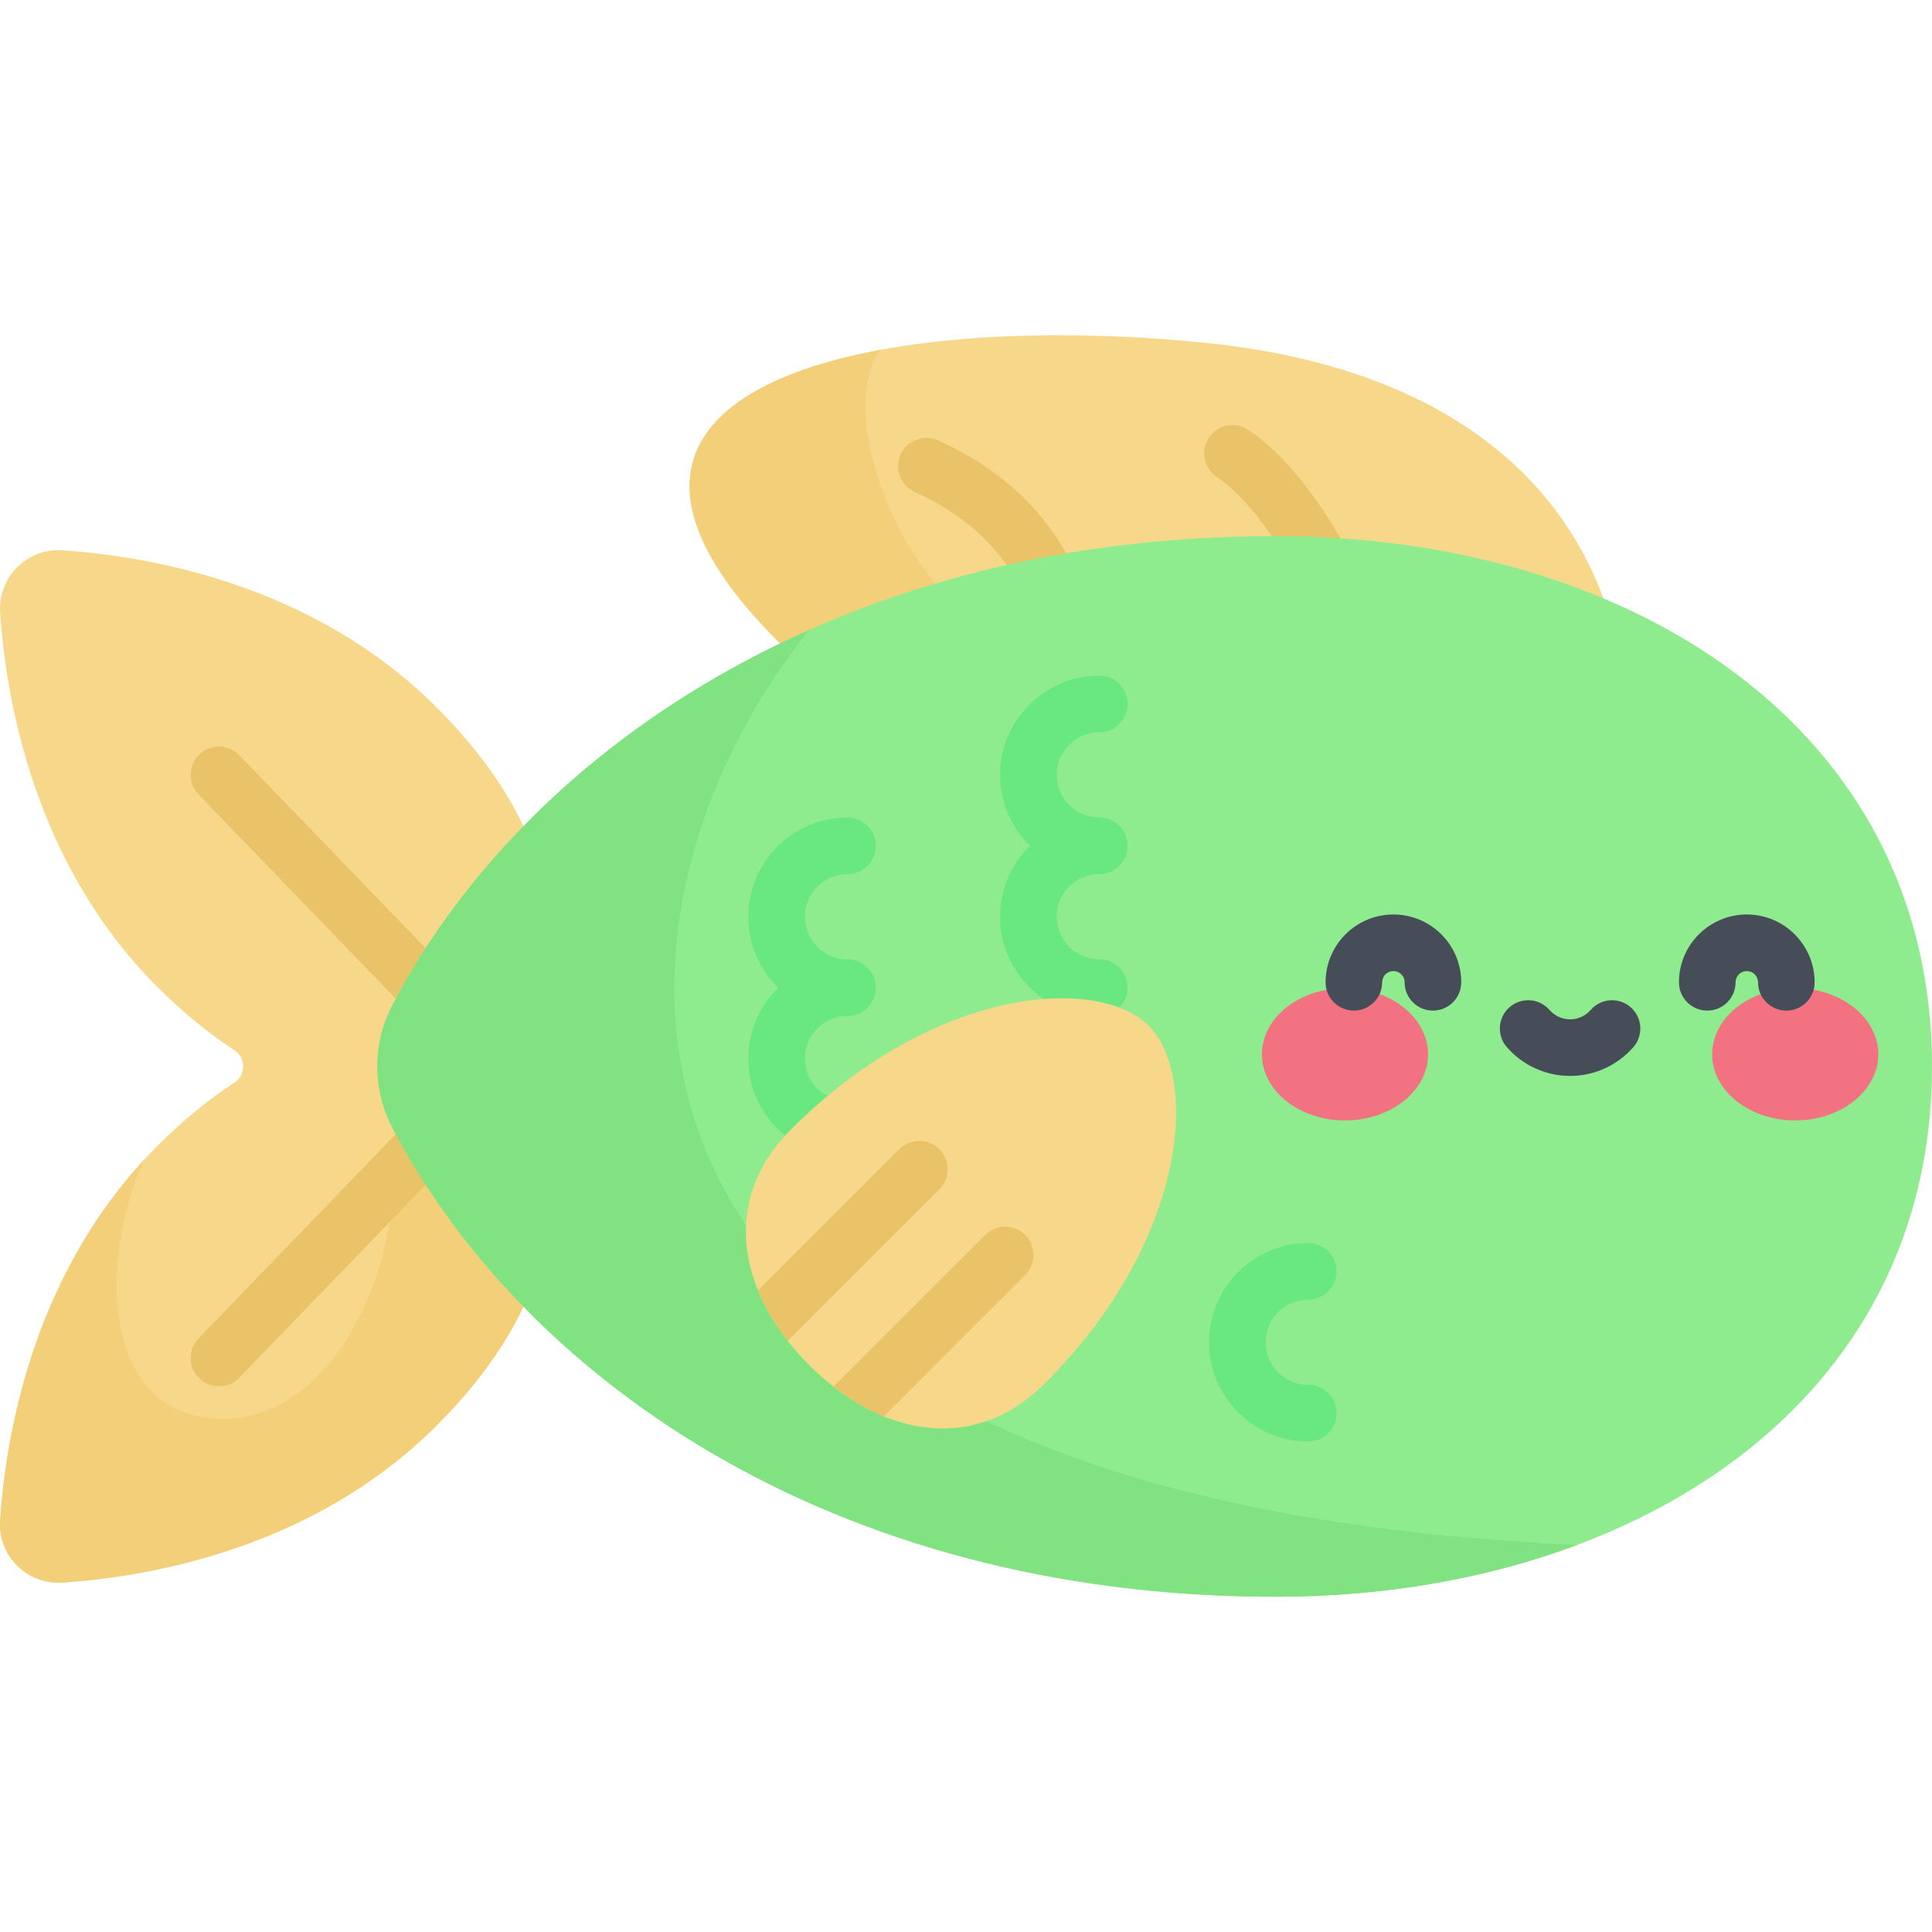
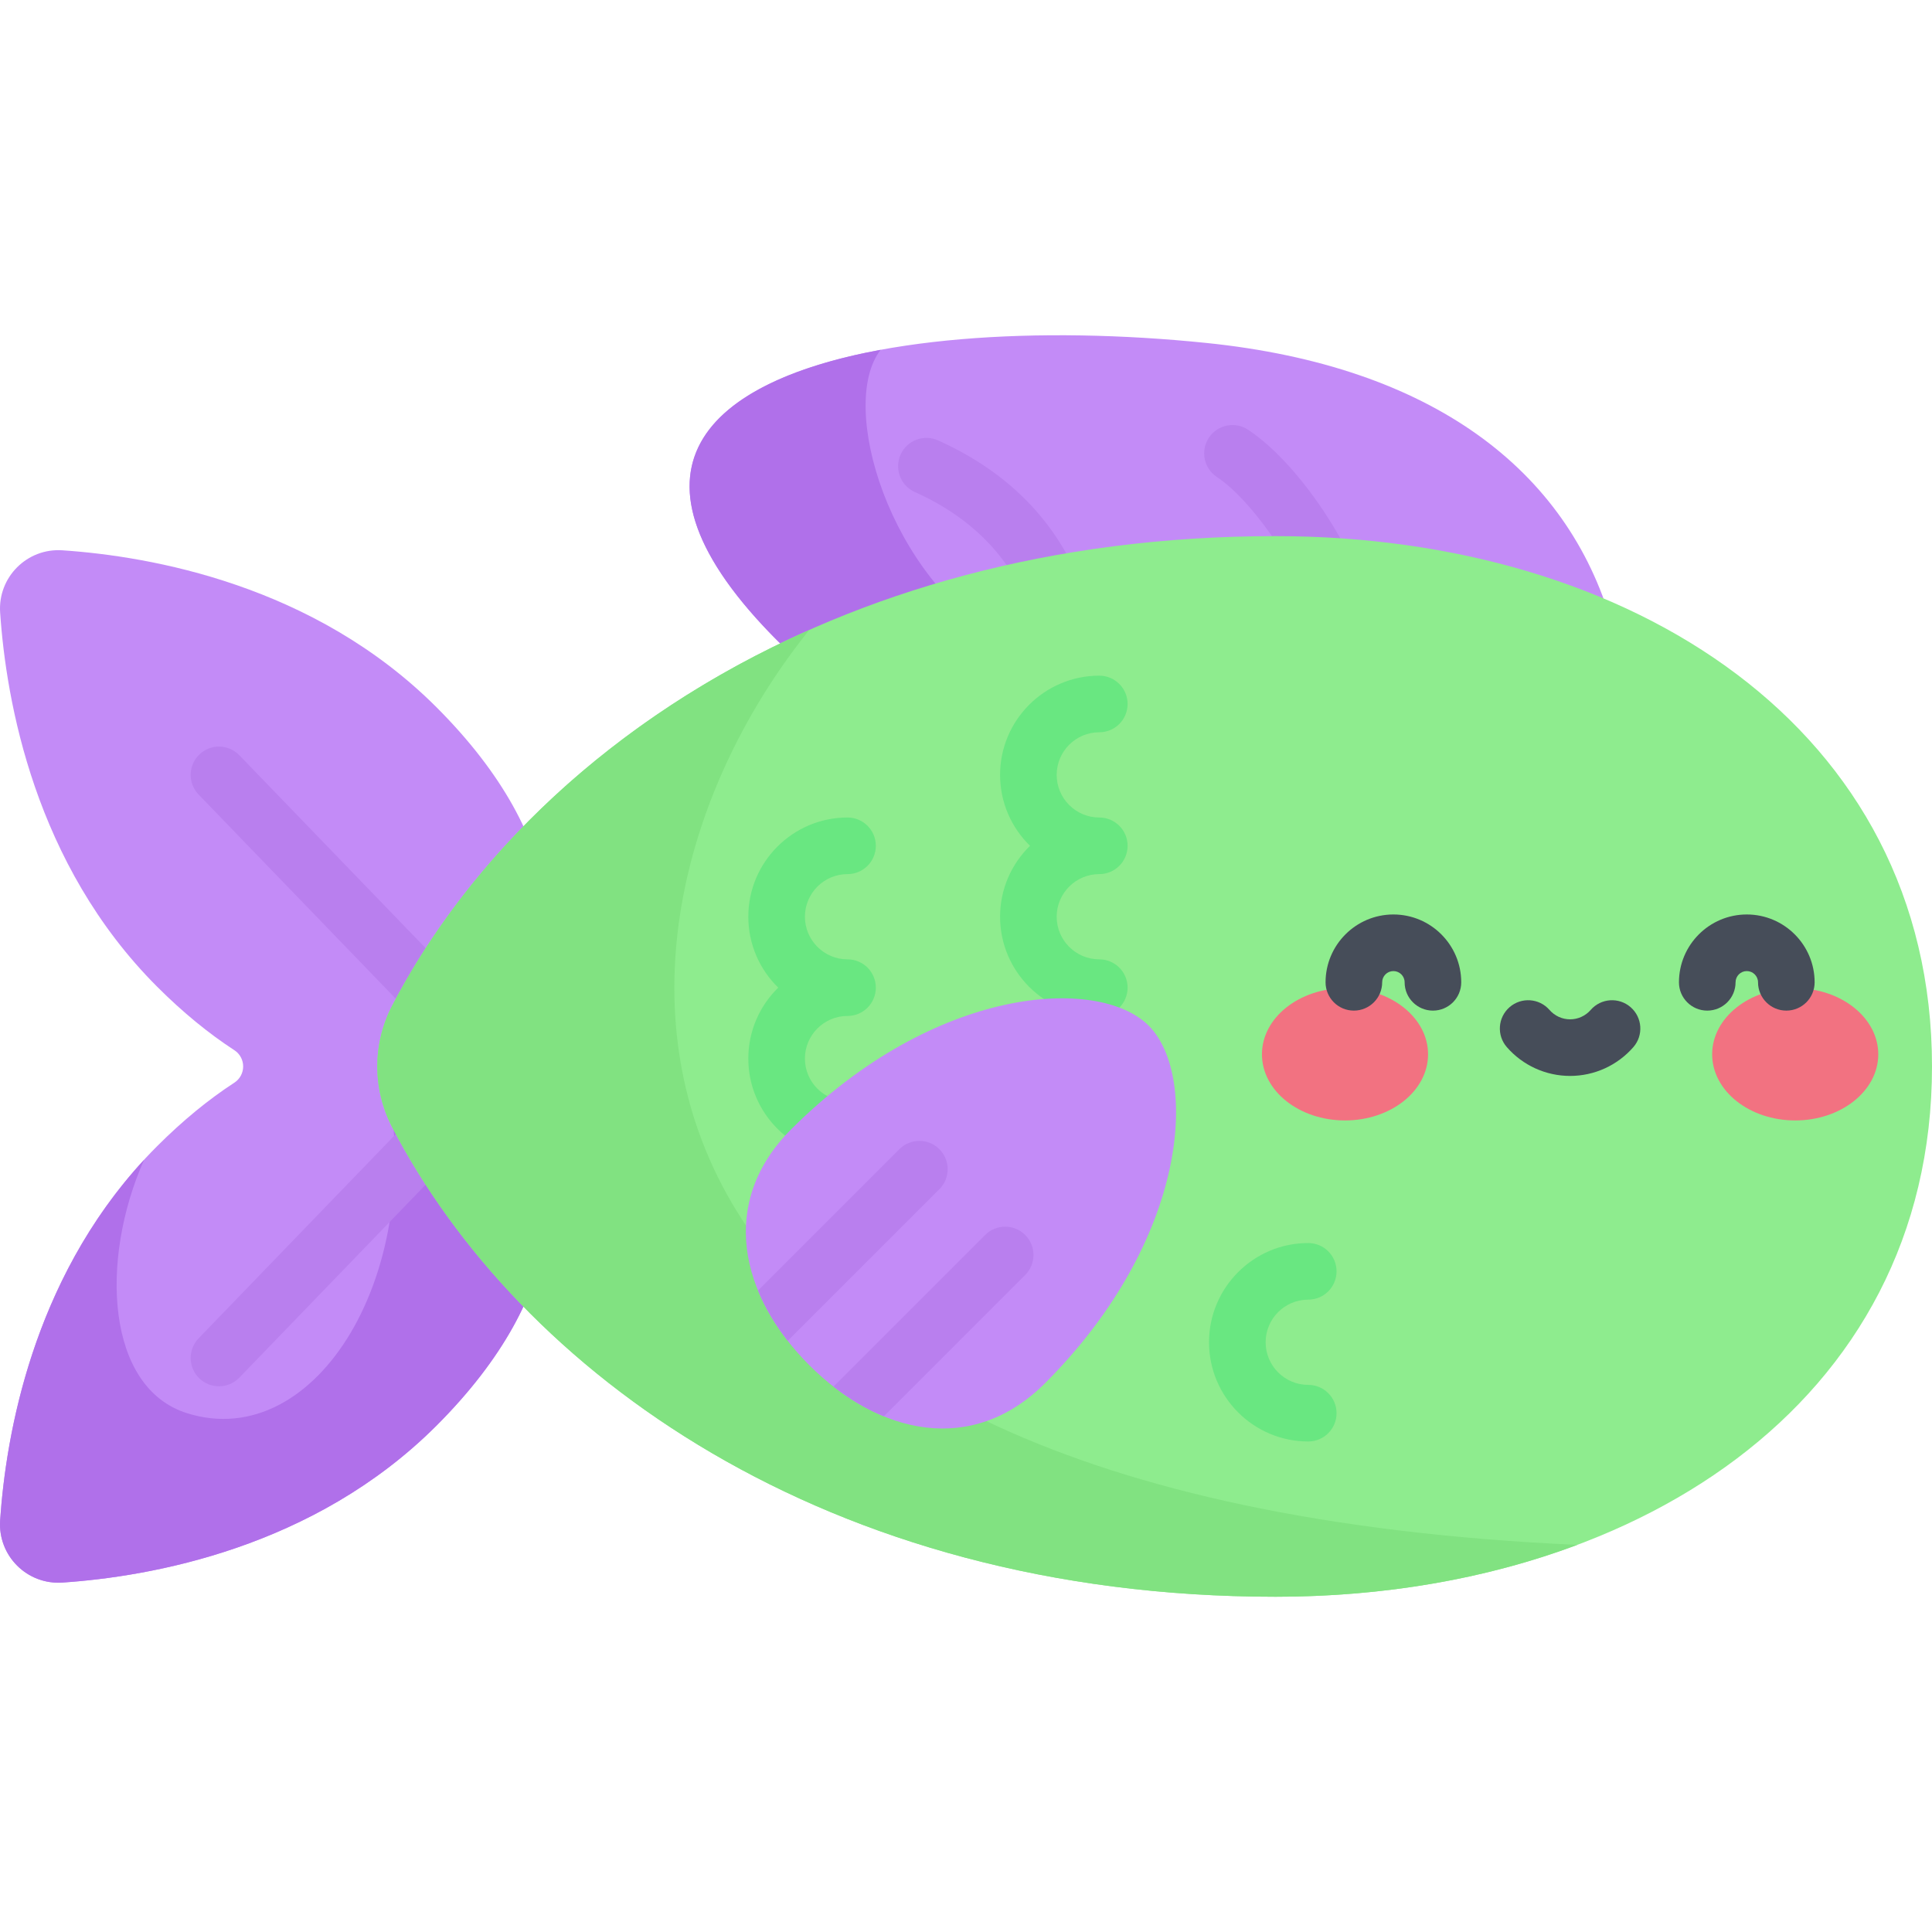
<svg xmlns="http://www.w3.org/2000/svg" enable-background="new 0 0 512 512" height="512" viewBox="0 0 512 512" width="512">
-   <path d="m131.624 277.421c20.446-20.447 19.235-54.808-15.946-89.989-32.469-32.469-75.743-40.015-99.144-41.596-9.362-.632-17.13 7.133-16.498 16.494 1.58 23.4 9.126 66.676 41.597 99.147 6.882 6.882 13.73 12.451 20.45 16.819 3.141 2.041 3.141 6.6 0 8.641-6.72 4.368-13.568 9.938-20.45 16.819-32.472 32.473-40.017 75.75-41.597 99.15-.632 9.36 7.135 17.123 16.495 16.491 23.4-1.58 66.676-9.126 99.147-41.597 35.181-35.181 36.392-69.542 15.946-89.989-2.874-2.873-2.874-7.517 0-10.39z" fill="#f7d88b" />
-   <path d="m131.623 287.811c-.685-.685-1.121-1.954-1.32-3.388h-28.104c11.168 52.494-18.338 100.887-52.654 90.083-21.314-6.711-23.254-40.371-11.359-67.15-29.554 32.003-36.626 72.991-38.15 95.539-.634 9.382 7.12 17.136 16.502 16.502 23.402-1.581 66.672-9.129 99.139-41.596 35.182-35.182 36.392-69.543 15.946-89.99z" fill="#f4cf7a" />
-   <path d="m127.623 284.922c-1.964 0-3.924-.766-5.396-2.29l-69.592-72.069c-2.877-2.98-2.794-7.728.185-10.605 2.981-2.878 7.728-2.794 10.605.185l69.592 72.069c2.877 2.98 2.794 7.728-.185 10.605-1.456 1.405-3.333 2.105-5.209 2.105z" fill="#eac268" />
-   <path d="m58.029 367.38c-1.875 0-3.753-.699-5.209-2.105-2.979-2.877-3.063-7.625-.185-10.605l69.592-72.069c2.876-2.978 7.625-3.062 10.605-.185 2.979 2.877 3.062 7.625.185 10.605l-69.592 72.069c-1.471 1.524-3.432 2.29-5.396 2.29z" fill="#eac268" />
-   <path d="m427.168 165.407c-11.789-40.904-47.682-68.379-107.415-74.517-88.726-9.117-183.849 11.268-111.324 81.263z" fill="#f7d88b" />
-   <path d="m248.571 116.703c-3.782-1.692-8.218.001-9.91 3.782s.001 8.217 3.782 9.91c15.715 7.034 26.284 18.276 31.411 33.414 1.059 3.126 3.976 5.096 7.103 5.096.798 0 1.609-.128 2.407-.398 3.923-1.329 6.026-5.586 4.697-9.509-6.521-19.256-19.807-33.485-39.49-42.295zm114.294 45.702c-1.769-13.182-17.238-38.668-32.104-48.517-3.454-2.286-8.107-1.343-10.395 2.11s-1.344 8.107 2.109 10.395c10.608 7.028 24.267 28.652 25.522 38.006.506 3.767 3.726 6.504 7.424 6.504.332 0 .669-.022 1.007-.067 4.106-.551 6.987-4.325 6.437-8.431z" fill="#eac268" />
-   <path d="m233.383 92.704c-47.829 8.835-72.657 33.41-24.954 79.45l57.859-1.785c-30.534-17.076-44.339-62.966-32.905-77.665z" fill="#f4cf7a" />
+   <path d="m131.624 277.421c20.446-20.447 19.235-54.808-15.946-89.989-32.469-32.469-75.743-40.015-99.144-41.596-9.362-.632-17.13 7.133-16.498 16.494 1.58 23.4 9.126 66.676 41.597 99.147 6.882 6.882 13.73 12.451 20.45 16.819 3.141 2.041 3.141 6.6 0 8.641-6.72 4.368-13.568 9.938-20.45 16.819-32.472 32.473-40.017 75.75-41.597 99.15-.632 9.36 7.135 17.123 16.495 16.491 23.4-1.58 66.676-9.126 99.147-41.597 35.181-35.181 36.392-69.542 15.946-89.989-2.874-2.873-2.874-7.517 0-10.39z" fill="#c38bf7" />
+   <path d="m131.623 287.811c-.685-.685-1.121-1.954-1.32-3.388h-28.104c11.168 52.494-18.338 100.887-52.654 90.083-21.314-6.711-23.254-40.371-11.359-67.15-29.554 32.003-36.626 72.991-38.15 95.539-.634 9.382 7.12 17.136 16.502 16.502 23.402-1.581 66.672-9.129 99.139-41.596 35.182-35.182 36.392-69.543 15.946-89.99z" fill="#b070ea" />
+   <path d="m127.623 284.922c-1.964 0-3.924-.766-5.396-2.29l-69.592-72.069c-2.877-2.98-2.794-7.728.185-10.605 2.981-2.878 7.728-2.794 10.605.185l69.592 72.069c2.877 2.98 2.794 7.728-.185 10.605-1.456 1.405-3.333 2.105-5.209 2.105z" fill="#b97fee" />
+   <path d="m58.029 367.38c-1.875 0-3.753-.699-5.209-2.105-2.979-2.877-3.063-7.625-.185-10.605l69.592-72.069c2.876-2.978 7.625-3.062 10.605-.185 2.979 2.877 3.062 7.625.185 10.605l-69.592 72.069c-1.471 1.524-3.432 2.29-5.396 2.29z" fill="#b97fee" />
+   <path d="m427.168 165.407c-11.789-40.904-47.682-68.379-107.415-74.517-88.726-9.117-183.849 11.268-111.324 81.263z" fill="#c38bf7" />
+   <path d="m248.571 116.703c-3.782-1.692-8.218.001-9.91 3.782s.001 8.217 3.782 9.91c15.715 7.034 26.284 18.276 31.411 33.414 1.059 3.126 3.976 5.096 7.103 5.096.798 0 1.609-.128 2.407-.398 3.923-1.329 6.026-5.586 4.697-9.509-6.521-19.256-19.807-33.485-39.49-42.295zm114.294 45.702c-1.769-13.182-17.238-38.668-32.104-48.517-3.454-2.286-8.107-1.343-10.395 2.11s-1.344 8.107 2.109 10.395c10.608 7.028 24.267 28.652 25.522 38.006.506 3.767 3.726 6.504 7.424 6.504.332 0 .669-.022 1.007-.067 4.106-.551 6.987-4.325 6.437-8.431z" fill="#b97fee" />
+   <path d="m233.383 92.704c-47.829 8.835-72.657 33.41-24.954 79.45l57.859-1.785c-30.534-17.076-44.339-62.966-32.905-77.665z" fill="#b070ea" />
  <path d="m512 282.616c0 89.829-80.068 140.538-173.959 140.538-119.577 0-200.612-59.955-234.138-124.484-5.219-10.045-5.219-22.063 0-32.108 33.526-64.529 114.56-124.484 234.138-124.484 93.891 0 173.959 50.709 173.959 140.538z" fill="#8eec8e" />
  <g fill="#69e781">
    <path d="m291.326 231.648c4.143 0 7.5-3.358 7.5-7.5s-3.357-7.5-7.5-7.5c-6.229 0-11.295-5.067-11.295-11.295s5.066-11.295 11.295-11.295c4.143 0 7.5-3.358 7.5-7.5s-3.357-7.5-7.5-7.5c-14.499 0-26.295 11.796-26.295 26.295 0 7.359 3.042 14.017 7.931 18.795-4.888 4.777-7.931 11.436-7.931 18.794 0 14.499 11.796 26.295 26.295 26.295 4.143 0 7.5-3.358 7.5-7.5s-3.357-7.5-7.5-7.5c-6.229 0-11.295-5.067-11.295-11.295 0-6.227 5.066-11.294 11.295-11.294z" />
    <path d="m224.606 269.237c4.142 0 7.5-3.358 7.5-7.5s-3.358-7.5-7.5-7.5c-6.228 0-11.295-5.067-11.295-11.295s5.067-11.294 11.295-11.294c4.142 0 7.5-3.358 7.5-7.5s-3.358-7.5-7.5-7.5c-14.499 0-26.295 11.795-26.295 26.294 0 7.359 3.042 14.018 7.931 18.795-4.888 4.777-7.931 11.436-7.931 18.795 0 14.499 11.796 26.295 26.295 26.295 4.142 0 7.5-3.358 7.5-7.5s-3.358-7.5-7.5-7.5c-6.228 0-11.295-5.067-11.295-11.295s5.067-11.295 11.295-11.295z" />
    <path d="m346.7 382.007c-14.499 0-26.295-11.796-26.295-26.295s11.796-26.295 26.295-26.295c4.143 0 7.5 3.358 7.5 7.5s-3.357 7.5-7.5 7.5c-6.228 0-11.295 5.067-11.295 11.295s5.066 11.295 11.295 11.295c4.143 0 7.5 3.358 7.5 7.5s-3.358 7.5-7.5 7.5z" />
  </g>
  <path d="m214.461 166.949c-52.822 23.441-90.335 60.692-110.557 99.614-5.219 10.045-5.219 22.064 0 32.108 33.526 64.529 114.56 124.484 234.137 124.484 28.549 0 55.814-4.697 79.944-13.748-267.351-12.009-268.985-160.944-203.524-242.458z" fill="#81e281" />
-   <path d="m214.454 361.773c18.47 18.47 43.25 24.033 62.505 4.777 38.127-38.127 40.703-81.491 27.456-94.738-13.248-13.247-56.612-10.671-94.738 27.456-19.256 19.255-13.693 44.035 4.777 62.505z" fill="#f7d88b" />
-   <path d="m248.948 304.544c-2.928-2.929-7.677-2.929-10.606 0l-37.455 37.455c1.883 4.6 4.545 9.086 7.872 13.341l40.19-40.189c2.928-2.929 2.928-7.678-.001-10.607zm22.735 22.735c-2.929-2.929-7.677-2.929-10.607 0l-40.189 40.189c4.255 3.327 8.741 5.989 13.341 7.872l37.456-37.455c2.928-2.929 2.928-7.678-.001-10.606z" fill="#eac268" />
+   <path d="m214.454 361.773c18.47 18.47 43.25 24.033 62.505 4.777 38.127-38.127 40.703-81.491 27.456-94.738-13.248-13.247-56.612-10.671-94.738 27.456-19.256 19.255-13.693 44.035 4.777 62.505z" fill="#c38bf7" />
+   <path d="m248.948 304.544c-2.928-2.929-7.677-2.929-10.606 0l-37.455 37.455c1.883 4.6 4.545 9.086 7.872 13.341l40.19-40.189c2.928-2.929 2.928-7.678-.001-10.607zm22.735 22.735c-2.929-2.929-7.677-2.929-10.607 0l-40.189 40.189c4.255 3.327 8.741 5.989 13.341 7.872l37.456-37.455c2.928-2.929 2.928-7.678-.001-10.606z" fill="#b97fee" />
  <ellipse cx="356.44" cy="279.4" fill="#f27281" rx="22.01" ry="17.529" />
  <ellipse cx="475.75" cy="279.4" fill="#f27281" rx="22.01" ry="17.529" />
  <path d="m379.742 267.823c-4.143 0-7.5-3.358-7.5-7.5 0-1.642-1.335-2.978-2.977-2.978s-2.977 1.336-2.977 2.978c0 4.142-3.357 7.5-7.5 7.5s-7.5-3.358-7.5-7.5c0-9.913 8.064-17.978 17.977-17.978 9.912 0 17.977 8.064 17.977 17.978 0 4.143-3.358 7.5-7.5 7.5z" fill="#464d59" />
  <path d="m473.396 267.823c-4.143 0-7.5-3.358-7.5-7.5 0-1.642-1.336-2.978-2.978-2.978s-2.977 1.336-2.977 2.978c0 4.142-3.357 7.5-7.5 7.5s-7.5-3.358-7.5-7.5c0-9.913 8.064-17.978 17.977-17.978s17.978 8.064 17.978 17.978c0 4.143-3.357 7.5-7.5 7.5z" fill="#464d59" />
  <path d="m416.092 285.132c-6.428 0-12.539-2.783-16.769-7.635-2.722-3.123-2.396-7.86.727-10.582 3.122-2.721 7.859-2.397 10.582.727 1.379 1.583 3.369 2.491 5.46 2.491 2.09 0 4.08-.908 5.459-2.491 2.722-3.122 7.457-3.447 10.582-.727 3.122 2.722 3.448 7.459.727 10.582-4.23 4.852-10.341 7.635-16.768 7.635z" fill="#464d59" />
</svg>
